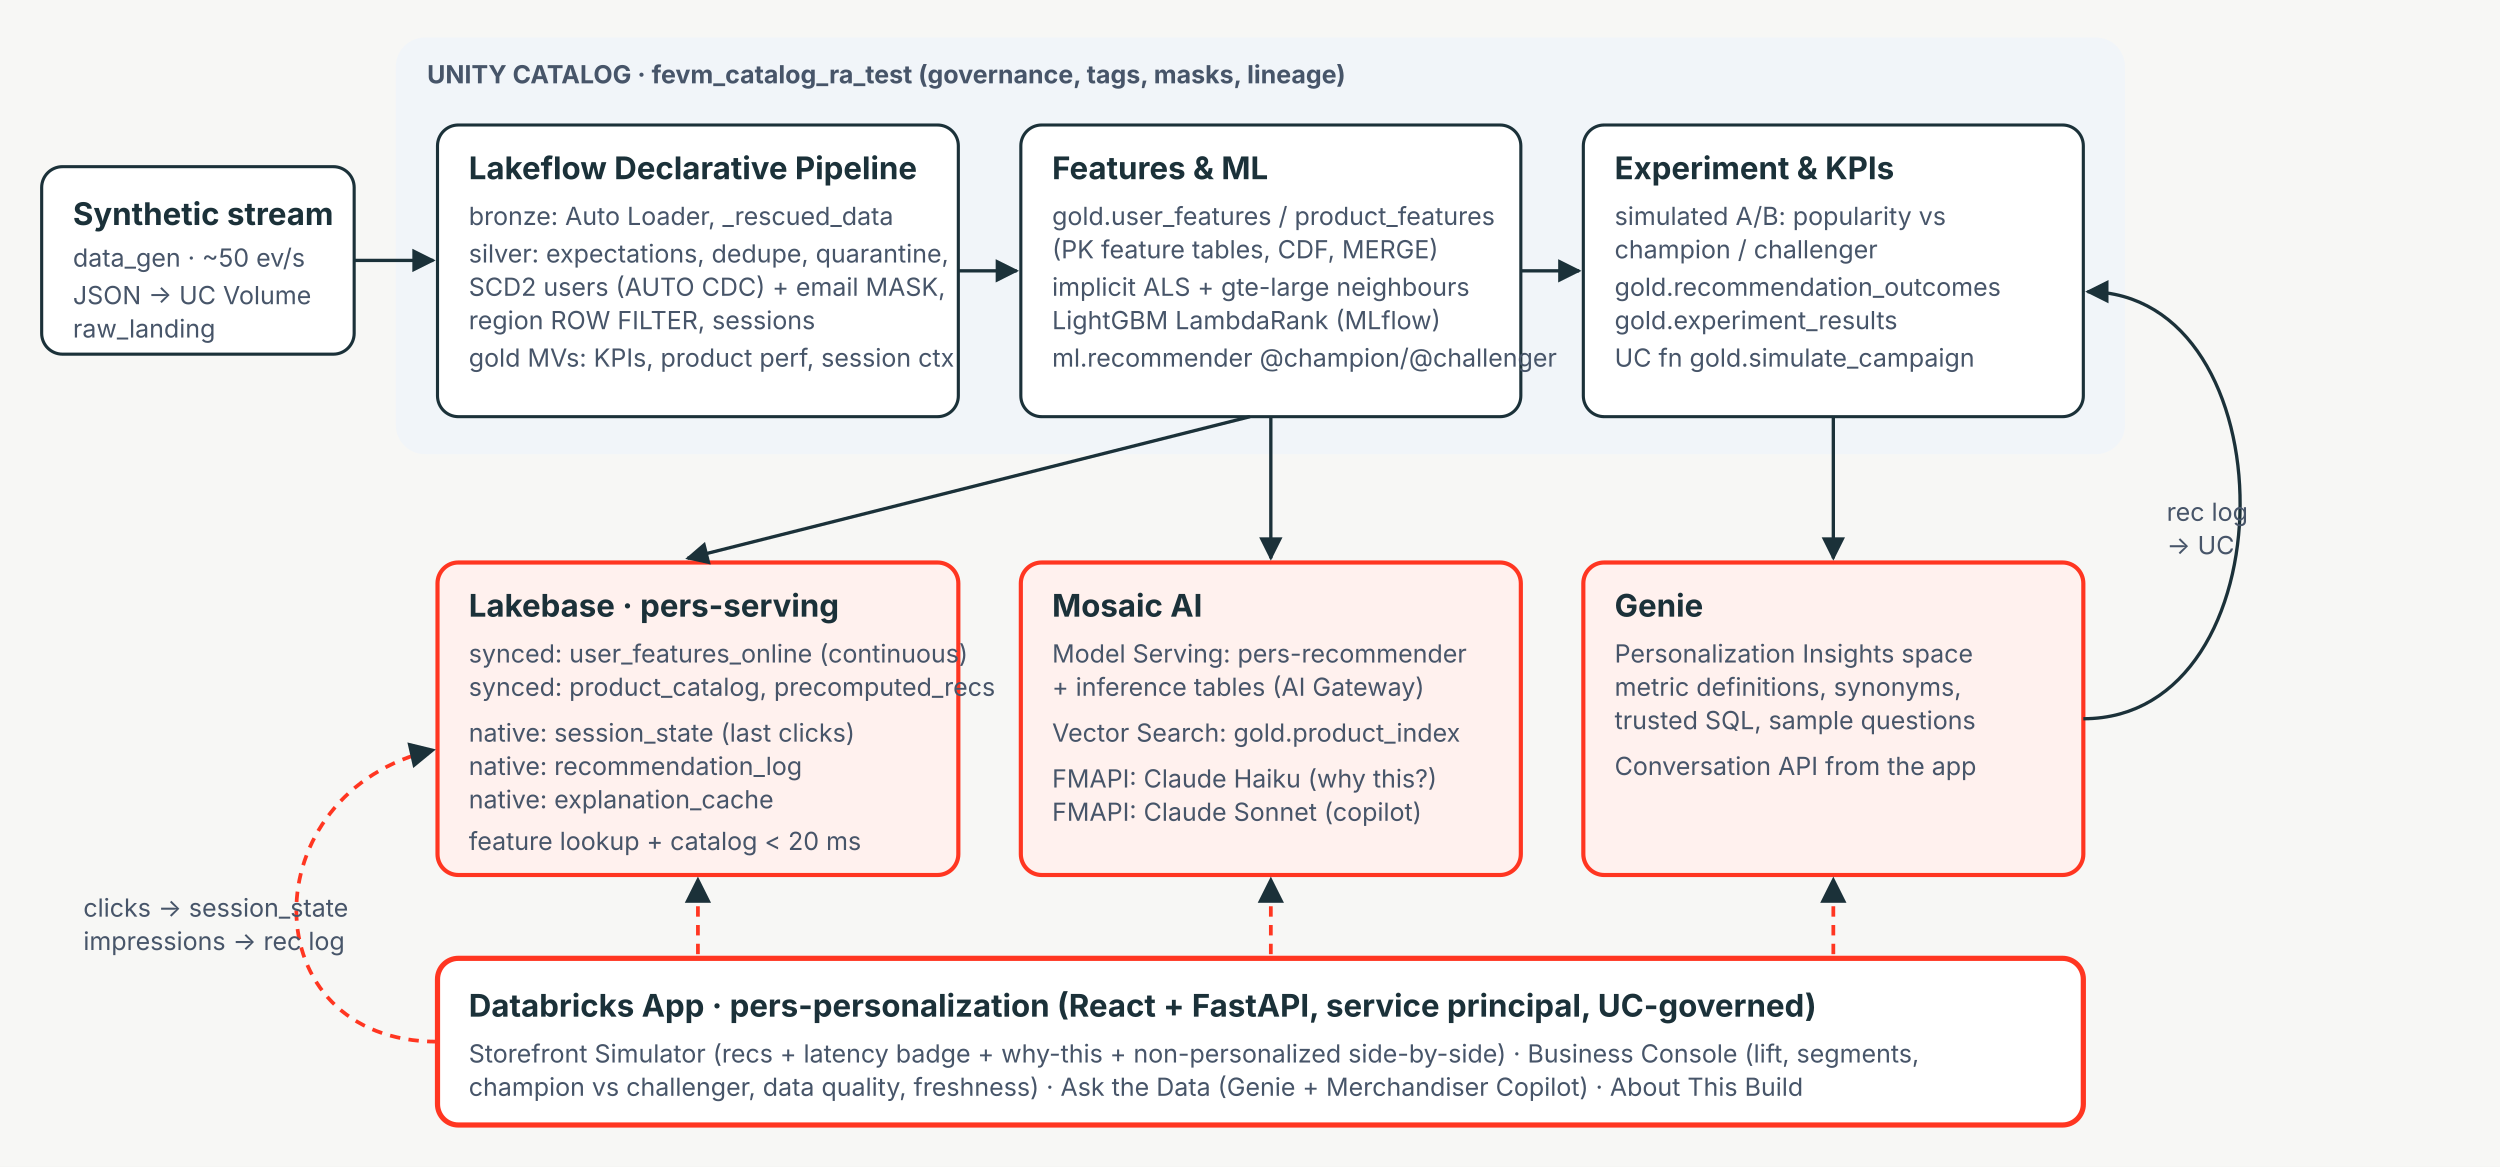
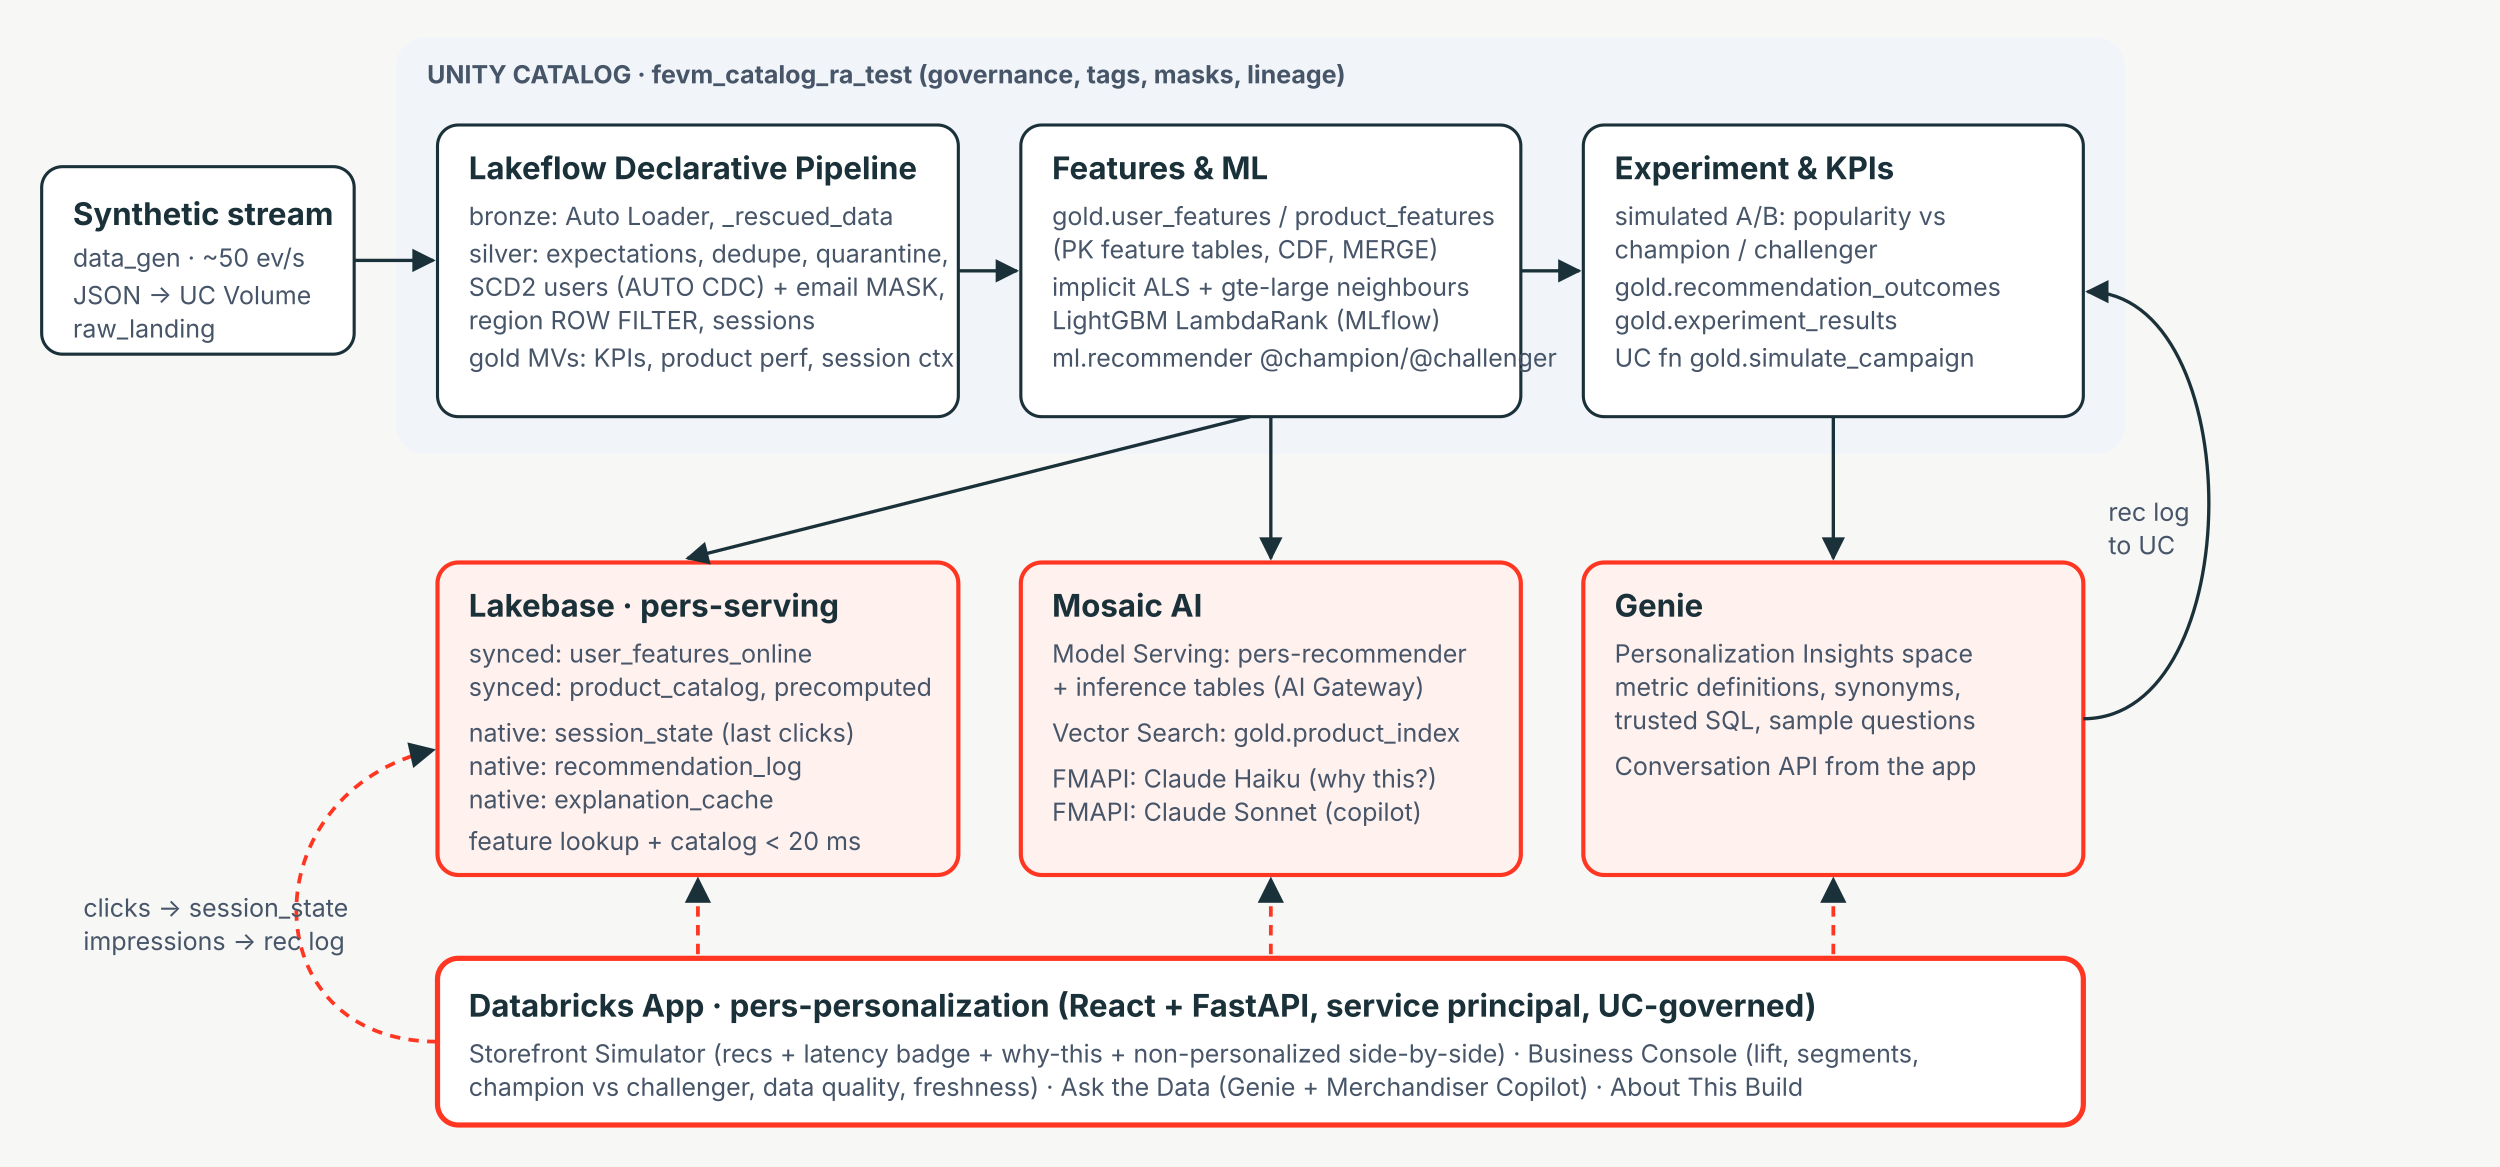
<svg xmlns="http://www.w3.org/2000/svg" viewBox="0 0 1200 560" font-family="DM Sans, Inter, Arial, sans-serif">
  <defs>
    <marker id="a" viewBox="0 0 10 10" refX="9" refY="5" markerWidth="7" markerHeight="7" orient="auto-start-reverse">
      <path d="M0,0 L10,5 L0,10 z" fill="#1B3139" />
    </marker>
    <style>
      .box { fill:#fff; stroke:#1B3139; stroke-width:1.5; rx:10; }
      .hot { fill:#FFF1EE; stroke:#FF3621; stroke-width:2; }
      .t { font-size:15px; font-weight:700; fill:#1B3139; }
      .s { font-size:12px; fill:#475569; }
      .l { stroke:#1B3139; stroke-width:1.6; fill:none; marker-end:url(#a); }
      .ld { stroke:#FF3621; stroke-width:1.8; fill:none; marker-end:url(#a); stroke-dasharray:5 4; }
      .band { fill:#F1F5F9; }
    </style>
  </defs>
  <rect x="0" y="0" width="1200" height="560" fill="#F7F7F5" />
  <rect class="band" x="190" y="18" width="830" height="200" rx="14" />
  <text x="205" y="40" class="s" font-weight="700">UNITY CATALOG · fevm_catalog_ra_test (governance, tags, masks, lineage)</text>
  <rect class="box" x="20" y="80" width="150" height="90" />
  <text x="35" y="108" class="t">Synthetic stream</text>
  <text x="35" y="128" class="s">data_gen · ~50 ev/s</text>
  <text x="35" y="146" class="s">JSON → UC Volume</text>
  <text x="35" y="162" class="s">raw_landing</text>
  <rect class="box" x="210" y="60" width="250" height="140" />
  <text x="225" y="86" class="t">Lakeflow Declarative Pipeline</text>
  <text x="225" y="108" class="s">bronze: Auto Loader, _rescued_data</text>
  <text x="225" y="126" class="s">silver: expectations, dedupe, quarantine,</text>
  <text x="225" y="142" class="s">  SCD2 users (AUTO CDC) + email MASK,</text>
  <text x="225" y="158" class="s">  region ROW FILTER, sessions</text>
  <text x="225" y="176" class="s">gold MVs: KPIs, product perf, session ctx</text>
  <rect class="box" x="490" y="60" width="240" height="140" />
  <text x="505" y="86" class="t">Features &amp; ML</text>
  <text x="505" y="108" class="s">gold.user_features / product_features</text>
  <text x="505" y="124" class="s">  (PK feature tables, CDF, MERGE)</text>
  <text x="505" y="142" class="s">implicit ALS + gte-large neighbours</text>
  <text x="505" y="158" class="s">LightGBM LambdaRank (MLflow)</text>
  <text x="505" y="176" class="s">ml.recommender @champion/@challenger</text>
  <rect class="box" x="760" y="60" width="240" height="140" />
  <text x="775" y="86" class="t">Experiment &amp; KPIs</text>
  <text x="775" y="108" class="s">simulated A/B: popularity vs</text>
  <text x="775" y="124" class="s">  champion / challenger</text>
  <text x="775" y="142" class="s">gold.recommendation_outcomes</text>
  <text x="775" y="158" class="s">gold.experiment_results</text>
  <text x="775" y="176" class="s">UC fn gold.simulate_campaign</text>
  <path class="l" d="M170,125 L208,125" />
  <path class="l" d="M460,130 L488,130" />
  <path class="l" d="M730,130 L758,130" />
  <rect class="box hot" x="210" y="270" width="250" height="150" />
  <text x="225" y="296" class="t">Lakebase · pers-serving</text>
-   <text x="225" y="318" class="s">synced: user_features_online (continuous)</text>
-   <text x="225" y="334" class="s">synced: product_catalog, precomputed_recs</text>
+   <text x="225" y="318" class="s">synced: user_features_online</text>
+   <text x="225" y="334" class="s">synced: product_catalog, precomputed</text>
  <text x="225" y="356" class="s">native: session_state (last clicks)</text>
  <text x="225" y="372" class="s">native: recommendation_log</text>
  <text x="225" y="388" class="s">native: explanation_cache</text>
  <text x="225" y="408" class="s">feature lookup + catalog &lt; 20 ms</text>
  <rect class="box hot" x="490" y="270" width="240" height="150" />
  <text x="505" y="296" class="t">Mosaic AI</text>
  <text x="505" y="318" class="s">Model Serving: pers-recommender</text>
  <text x="505" y="334" class="s">  + inference tables (AI Gateway)</text>
  <text x="505" y="356" class="s">Vector Search: gold.product_index</text>
  <text x="505" y="378" class="s">FMAPI: Claude Haiku (why this?)</text>
  <text x="505" y="394" class="s">FMAPI: Claude Sonnet (copilot)</text>
  <rect class="box hot" x="760" y="270" width="240" height="150" />
  <text x="775" y="296" class="t">Genie</text>
  <text x="775" y="318" class="s">Personalization Insights space</text>
  <text x="775" y="334" class="s">metric definitions, synonyms,</text>
  <text x="775" y="350" class="s">trusted SQL, sample questions</text>
  <text x="775" y="372" class="s">Conversation API from the app</text>
  <path class="l" d="M600,200 L330,268" />
  <path class="l" d="M610,200 L610,268" />
  <path class="l" d="M880,200 L880,268" />
  <rect class="box" x="210" y="460" width="790" height="80" style="stroke:#FF3621;stroke-width:2.5" />
  <text x="225" y="488" class="t">Databricks App · pers-personalization (React + FastAPI, service principal, UC-governed)</text>
  <text x="225" y="510" class="s">Storefront Simulator (recs + latency badge + why-this + non-personalized side-by-side) · Business Console (lift, segments,</text>
  <text x="225" y="526" class="s">champion vs challenger, data quality, freshness) · Ask the Data (Genie + Merchandiser Copilot) · About This Build</text>
  <path class="ld" d="M335,458 L335,422" />
  <path class="ld" d="M610,458 L610,422" />
  <path class="ld" d="M880,458 L880,422" />
  <path class="ld" d="M210,500 C 120,500 120,380 208,360" />
  <text x="40" y="440" class="s">clicks → session_state</text>
  <text x="40" y="456" class="s">impressions → rec log</text>
-   <path class="l" d="M1000,345 C 1100,345 1100,140 1002,140" />
-   <text x="1040" y="250" class="s">rec log</text>
-   <text x="1040" y="266" class="s">→ UC</text>
+   <path class="l" d="M1000,345 C 1080,345 1080,140 1002,140" />
+   <text x="1012" y="250" class="s">rec log</text>
+   <text x="1012" y="266" class="s">to UC</text>
</svg>
